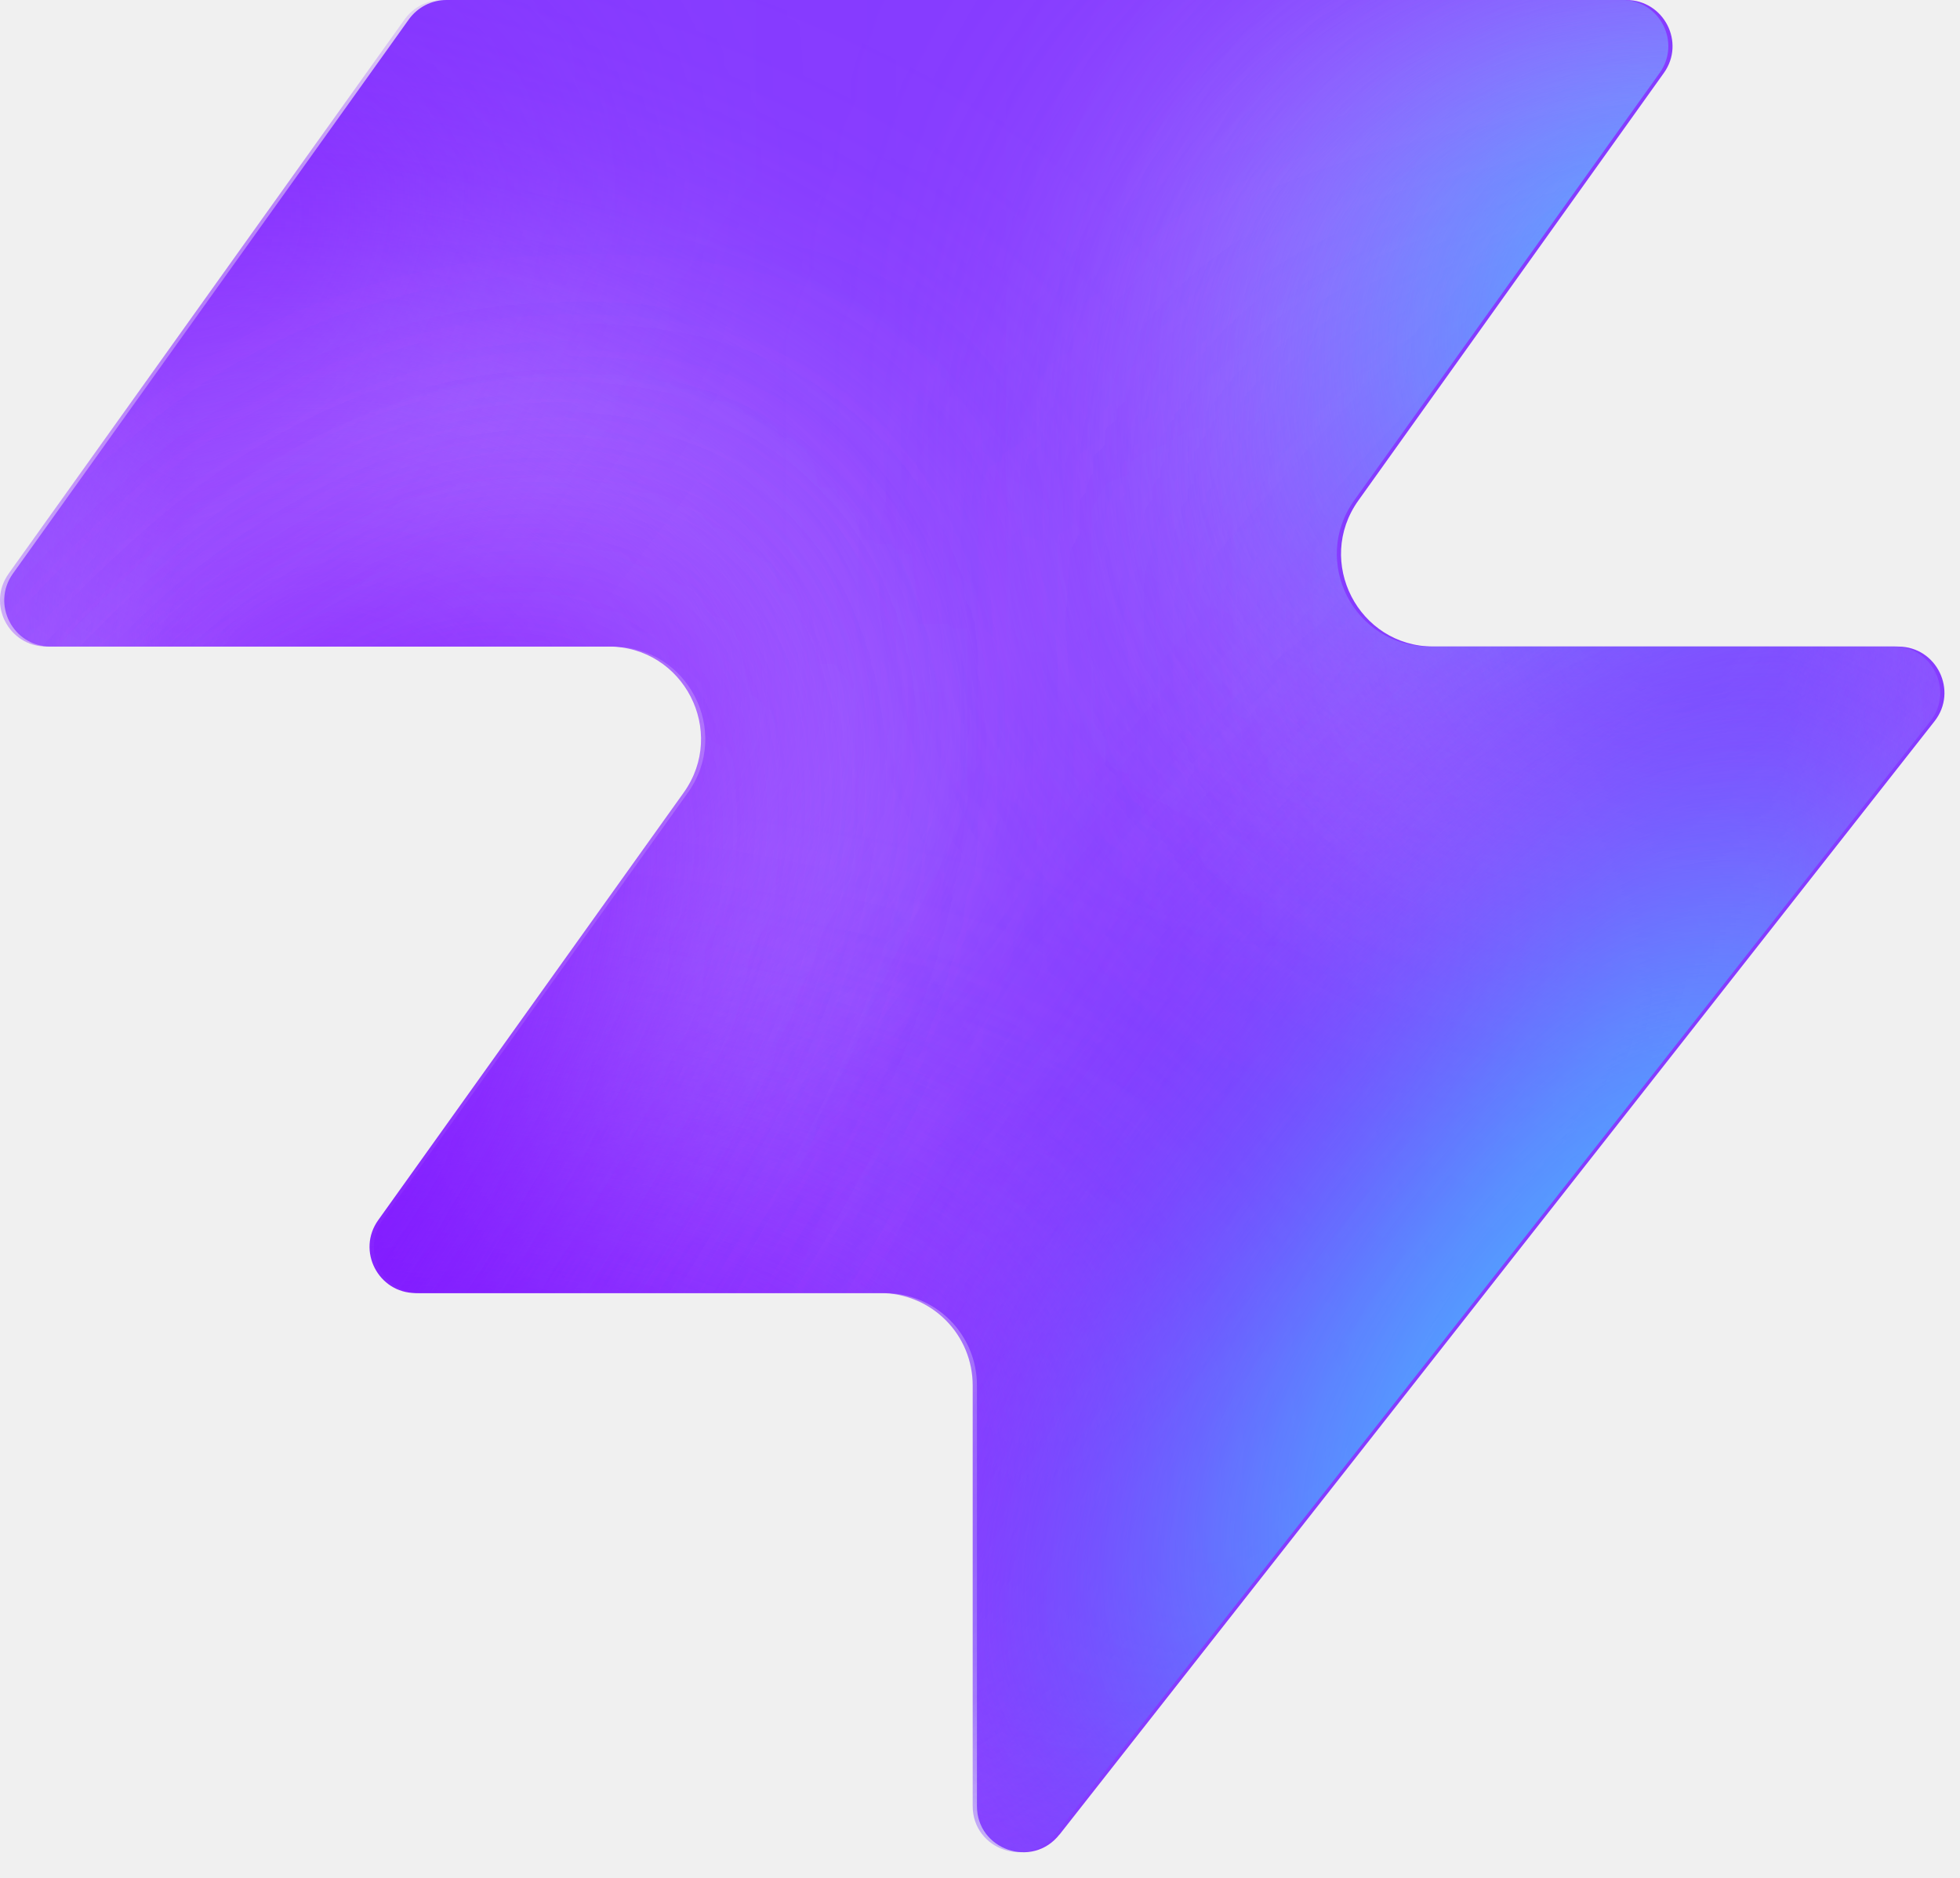
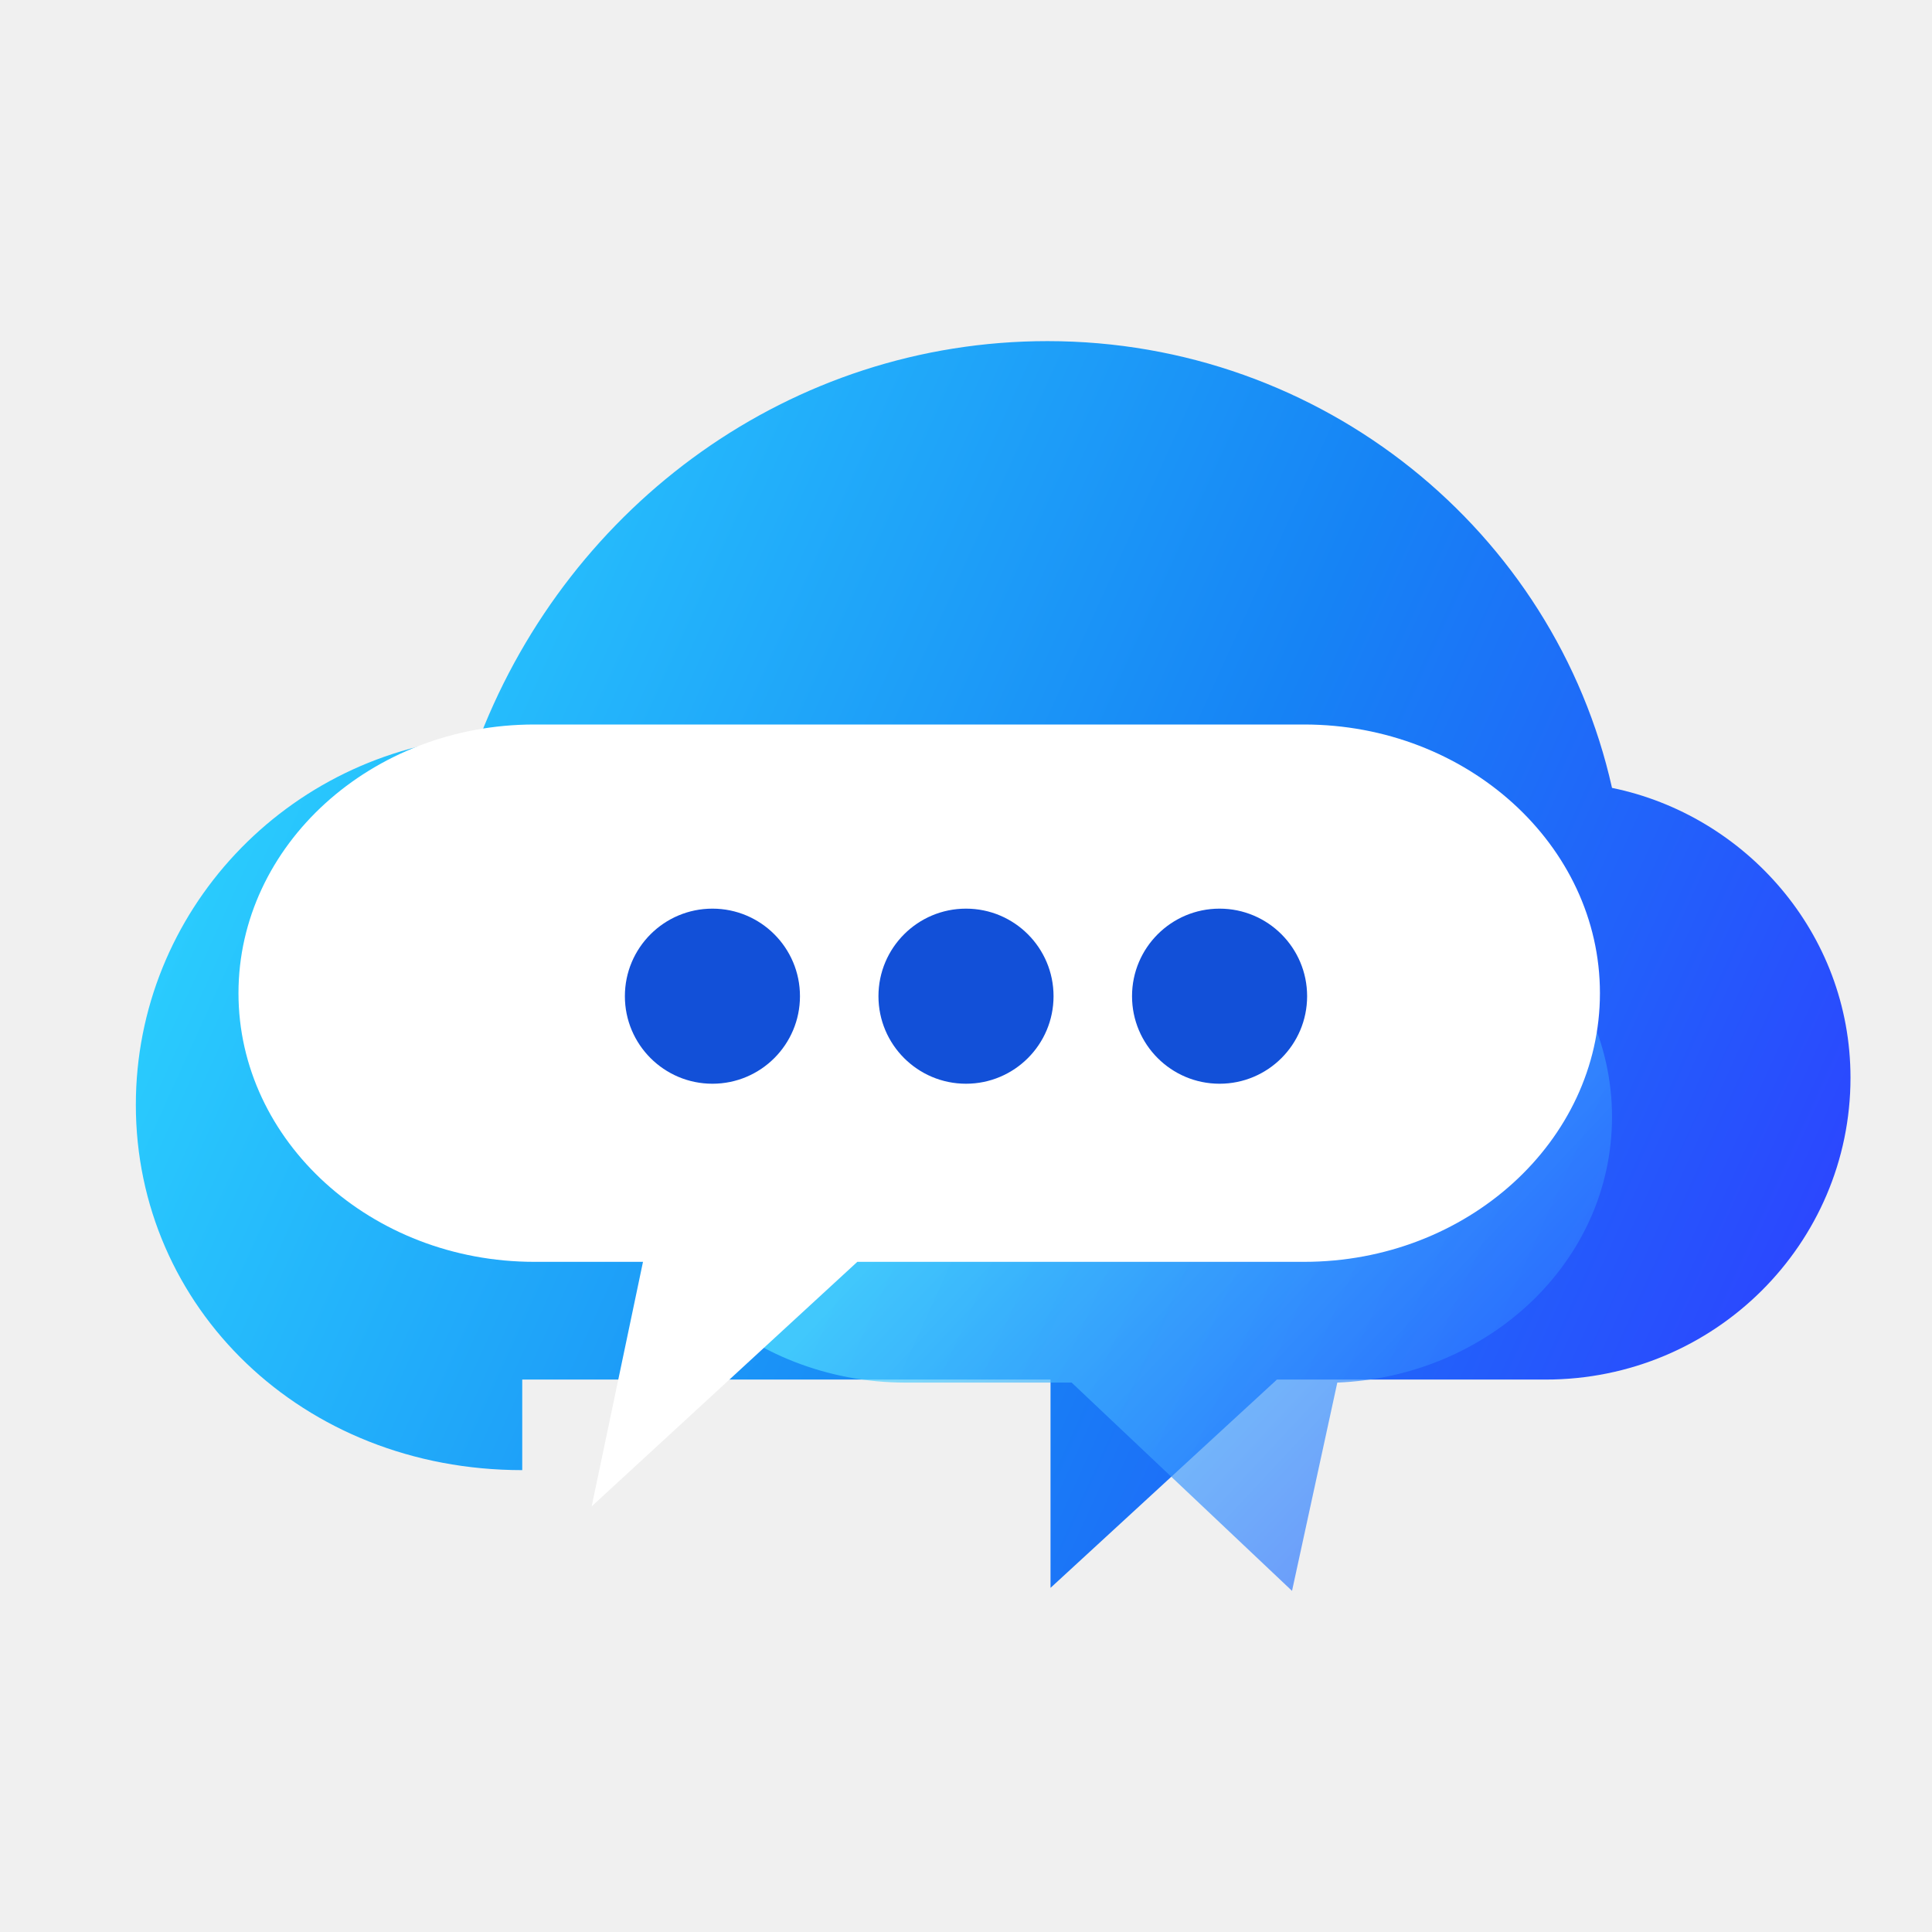
- <svg xmlns="http://www.w3.org/2000/svg" width="48" height="46" fill="none" viewBox="0 0 48 46">
-   <path fill="#863bff" d="M25.946 44.938c-.664.845-2.021.375-2.021-.698V33.937a2.26 2.26 0 0 0-2.262-2.262H10.287c-.92 0-1.456-1.04-.92-1.788l7.48-10.471c1.07-1.497 0-3.578-1.842-3.578H1.237c-.92 0-1.456-1.04-.92-1.788L10.013.474c.214-.297.556-.474.92-.474h28.894c.92 0 1.456 1.04.92 1.788l-7.48 10.471c-1.07 1.498 0 3.579 1.842 3.579h11.377c.943 0 1.473 1.088.89 1.83L25.947 44.94z" style="fill:#863bff;fill:color(display-p3 .525 .23 1);fill-opacity:1" />
-   <mask id="a" width="48" height="46" x="0" y="0" maskUnits="userSpaceOnUse" style="mask-type:alpha">
-     <path fill="#000" d="M25.842 44.938c-.664.844-2.021.375-2.021-.698V33.937a2.26 2.26 0 0 0-2.262-2.262H10.183c-.92 0-1.456-1.04-.92-1.788l7.48-10.471c1.07-1.498 0-3.579-1.842-3.579H1.133c-.92 0-1.456-1.04-.92-1.787L9.91.473c.214-.297.556-.474.92-.474h28.894c.92 0 1.456 1.04.92 1.788l-7.48 10.471c-1.07 1.498 0 3.578 1.842 3.578h11.377c.943 0 1.473 1.088.89 1.832L25.843 44.94z" style="fill:#000;fill-opacity:1" />
-   </mask>
-   <g mask="url(#a)">
-     <g filter="url(#b)">
-       <ellipse cx="5.508" cy="14.704" fill="#ede6ff" rx="5.508" ry="14.704" style="fill:#ede6ff;fill:color(display-p3 .927 .903 1);fill-opacity:1" transform="matrix(.00324 1 1 -.00324 -4.47 31.516)" />
-     </g>
-     <g filter="url(#c)">
-       <ellipse cx="10.399" cy="29.851" fill="#ede6ff" rx="10.399" ry="29.851" style="fill:#ede6ff;fill:color(display-p3 .927 .903 1);fill-opacity:1" transform="matrix(.00324 1 1 -.00324 -39.328 7.883)" />
-     </g>
-     <g filter="url(#d)">
-       <ellipse cx="5.508" cy="30.487" fill="#7e14ff" rx="5.508" ry="30.487" style="fill:#7e14ff;fill:color(display-p3 .492 .077 1);fill-opacity:1" transform="rotate(89.814 -25.913 -14.639)scale(1 -1)" />
-     </g>
-     <g filter="url(#e)">
-       <ellipse cx="5.508" cy="30.599" fill="#7e14ff" rx="5.508" ry="30.599" style="fill:#7e14ff;fill:color(display-p3 .492 .077 1);fill-opacity:1" transform="rotate(89.814 -32.644 -3.334)scale(1 -1)" />
-     </g>
-     <g filter="url(#f)">
-       <ellipse cx="5.508" cy="30.599" fill="#7e14ff" rx="5.508" ry="30.599" style="fill:#7e14ff;fill:color(display-p3 .492 .077 1);fill-opacity:1" transform="matrix(.00324 1 1 -.00324 -34.34 30.47)" />
-     </g>
-     <g filter="url(#g)">
-       <ellipse cx="14.072" cy="22.078" fill="#ede6ff" rx="14.072" ry="22.078" style="fill:#ede6ff;fill:color(display-p3 .927 .903 1);fill-opacity:1" transform="rotate(93.35 24.506 48.493)scale(-1 1)" />
-     </g>
-     <g filter="url(#h)">
-       <ellipse cx="3.47" cy="21.501" fill="#7e14ff" rx="3.47" ry="21.501" style="fill:#7e14ff;fill:color(display-p3 .492 .077 1);fill-opacity:1" transform="rotate(89.009 28.708 47.59)scale(-1 1)" />
-     </g>
-     <g filter="url(#i)">
-       <ellipse cx="3.47" cy="21.501" fill="#7e14ff" rx="3.47" ry="21.501" style="fill:#7e14ff;fill:color(display-p3 .492 .077 1);fill-opacity:1" transform="rotate(89.009 28.708 47.59)scale(-1 1)" />
-     </g>
-     <g filter="url(#j)">
-       <ellipse cx=".387" cy="8.972" fill="#7e14ff" rx="4.407" ry="29.108" style="fill:#7e14ff;fill:color(display-p3 .492 .077 1);fill-opacity:1" transform="rotate(39.51 .387 8.972)" />
-     </g>
-     <g filter="url(#k)">
-       <ellipse cx="47.523" cy="-6.092" fill="#7e14ff" rx="4.407" ry="29.108" style="fill:#7e14ff;fill:color(display-p3 .492 .077 1);fill-opacity:1" transform="rotate(37.892 47.523 -6.092)" />
-     </g>
-     <g filter="url(#l)">
-       <ellipse cx="41.412" cy="6.333" fill="#47bfff" rx="5.971" ry="9.665" style="fill:#47bfff;fill:color(display-p3 .28 .748 1);fill-opacity:1" transform="rotate(37.892 41.412 6.333)" />
-     </g>
-     <g filter="url(#m)">
-       <ellipse cx="-1.879" cy="38.332" fill="#7e14ff" rx="4.407" ry="29.108" style="fill:#7e14ff;fill:color(display-p3 .492 .077 1);fill-opacity:1" transform="rotate(37.892 -1.88 38.332)" />
-     </g>
-     <g filter="url(#n)">
-       <ellipse cx="-1.879" cy="38.332" fill="#7e14ff" rx="4.407" ry="29.108" style="fill:#7e14ff;fill:color(display-p3 .492 .077 1);fill-opacity:1" transform="rotate(37.892 -1.88 38.332)" />
-     </g>
-     <g filter="url(#o)">
-       <ellipse cx="35.651" cy="29.907" fill="#7e14ff" rx="4.407" ry="29.108" style="fill:#7e14ff;fill:color(display-p3 .492 .077 1);fill-opacity:1" transform="rotate(37.892 35.651 29.907)" />
-     </g>
-     <g filter="url(#p)">
-       <ellipse cx="38.418" cy="32.4" fill="#47bfff" rx="5.971" ry="15.297" style="fill:#47bfff;fill:color(display-p3 .28 .748 1);fill-opacity:1" transform="rotate(37.892 38.418 32.4)" />
-     </g>
-   </g>
+ <svg xmlns="http://www.w3.org/2000/svg" viewBox="0 0 64 64" role="img" aria-label="CloudComment">
  <defs>
-     <filter id="b" width="60.045" height="41.654" x="-19.77" y="16.149" color-interpolation-filters="sRGB" filterUnits="userSpaceOnUse">
-       <feFlood flood-opacity="0" result="BackgroundImageFix" />
-       <feBlend in="SourceGraphic" in2="BackgroundImageFix" result="shape" />
-       <feGaussianBlur result="effect1_foregroundBlur_2002_17158" stdDeviation="7.659" />
-     </filter>
-     <filter id="c" width="90.34" height="51.437" x="-54.613" y="-7.533" color-interpolation-filters="sRGB" filterUnits="userSpaceOnUse">
-       <feFlood flood-opacity="0" result="BackgroundImageFix" />
-       <feBlend in="SourceGraphic" in2="BackgroundImageFix" result="shape" />
-       <feGaussianBlur result="effect1_foregroundBlur_2002_17158" stdDeviation="7.659" />
-     </filter>
-     <filter id="d" width="79.355" height="29.4" x="-49.64" y="2.03" color-interpolation-filters="sRGB" filterUnits="userSpaceOnUse">
-       <feFlood flood-opacity="0" result="BackgroundImageFix" />
-       <feBlend in="SourceGraphic" in2="BackgroundImageFix" result="shape" />
-       <feGaussianBlur result="effect1_foregroundBlur_2002_17158" stdDeviation="4.596" />
-     </filter>
-     <filter id="e" width="79.579" height="29.4" x="-45.045" y="20.029" color-interpolation-filters="sRGB" filterUnits="userSpaceOnUse">
-       <feFlood flood-opacity="0" result="BackgroundImageFix" />
-       <feBlend in="SourceGraphic" in2="BackgroundImageFix" result="shape" />
-       <feGaussianBlur result="effect1_foregroundBlur_2002_17158" stdDeviation="4.596" />
-     </filter>
-     <filter id="f" width="79.579" height="29.4" x="-43.513" y="21.178" color-interpolation-filters="sRGB" filterUnits="userSpaceOnUse">
-       <feFlood flood-opacity="0" result="BackgroundImageFix" />
-       <feBlend in="SourceGraphic" in2="BackgroundImageFix" result="shape" />
-       <feGaussianBlur result="effect1_foregroundBlur_2002_17158" stdDeviation="4.596" />
-     </filter>
-     <filter id="g" width="74.749" height="58.852" x="15.756" y="-17.901" color-interpolation-filters="sRGB" filterUnits="userSpaceOnUse">
-       <feFlood flood-opacity="0" result="BackgroundImageFix" />
-       <feBlend in="SourceGraphic" in2="BackgroundImageFix" result="shape" />
-       <feGaussianBlur result="effect1_foregroundBlur_2002_17158" stdDeviation="7.659" />
-     </filter>
-     <filter id="h" width="61.377" height="25.362" x="23.548" y="2.284" color-interpolation-filters="sRGB" filterUnits="userSpaceOnUse">
-       <feFlood flood-opacity="0" result="BackgroundImageFix" />
-       <feBlend in="SourceGraphic" in2="BackgroundImageFix" result="shape" />
-       <feGaussianBlur result="effect1_foregroundBlur_2002_17158" stdDeviation="4.596" />
-     </filter>
-     <filter id="i" width="61.377" height="25.362" x="23.548" y="2.284" color-interpolation-filters="sRGB" filterUnits="userSpaceOnUse">
-       <feFlood flood-opacity="0" result="BackgroundImageFix" />
-       <feBlend in="SourceGraphic" in2="BackgroundImageFix" result="shape" />
-       <feGaussianBlur result="effect1_foregroundBlur_2002_17158" stdDeviation="4.596" />
-     </filter>
-     <filter id="j" width="56.045" height="63.649" x="-27.636" y="-22.853" color-interpolation-filters="sRGB" filterUnits="userSpaceOnUse">
-       <feFlood flood-opacity="0" result="BackgroundImageFix" />
-       <feBlend in="SourceGraphic" in2="BackgroundImageFix" result="shape" />
-       <feGaussianBlur result="effect1_foregroundBlur_2002_17158" stdDeviation="4.596" />
-     </filter>
-     <filter id="k" width="54.814" height="64.646" x="20.116" y="-38.415" color-interpolation-filters="sRGB" filterUnits="userSpaceOnUse">
-       <feFlood flood-opacity="0" result="BackgroundImageFix" />
-       <feBlend in="SourceGraphic" in2="BackgroundImageFix" result="shape" />
-       <feGaussianBlur result="effect1_foregroundBlur_2002_17158" stdDeviation="4.596" />
-     </filter>
-     <filter id="l" width="33.541" height="35.313" x="24.641" y="-11.323" color-interpolation-filters="sRGB" filterUnits="userSpaceOnUse">
-       <feFlood flood-opacity="0" result="BackgroundImageFix" />
-       <feBlend in="SourceGraphic" in2="BackgroundImageFix" result="shape" />
-       <feGaussianBlur result="effect1_foregroundBlur_2002_17158" stdDeviation="4.596" />
-     </filter>
-     <filter id="m" width="54.814" height="64.646" x="-29.286" y="6.009" color-interpolation-filters="sRGB" filterUnits="userSpaceOnUse">
-       <feFlood flood-opacity="0" result="BackgroundImageFix" />
-       <feBlend in="SourceGraphic" in2="BackgroundImageFix" result="shape" />
-       <feGaussianBlur result="effect1_foregroundBlur_2002_17158" stdDeviation="4.596" />
-     </filter>
-     <filter id="n" width="54.814" height="64.646" x="-29.286" y="6.009" color-interpolation-filters="sRGB" filterUnits="userSpaceOnUse">
-       <feFlood flood-opacity="0" result="BackgroundImageFix" />
-       <feBlend in="SourceGraphic" in2="BackgroundImageFix" result="shape" />
-       <feGaussianBlur result="effect1_foregroundBlur_2002_17158" stdDeviation="4.596" />
-     </filter>
-     <filter id="o" width="54.814" height="64.646" x="8.244" y="-2.416" color-interpolation-filters="sRGB" filterUnits="userSpaceOnUse">
-       <feFlood flood-opacity="0" result="BackgroundImageFix" />
-       <feBlend in="SourceGraphic" in2="BackgroundImageFix" result="shape" />
-       <feGaussianBlur result="effect1_foregroundBlur_2002_17158" stdDeviation="4.596" />
-     </filter>
-     <filter id="p" width="39.409" height="43.623" x="18.713" y="10.588" color-interpolation-filters="sRGB" filterUnits="userSpaceOnUse">
-       <feFlood flood-opacity="0" result="BackgroundImageFix" />
-       <feBlend in="SourceGraphic" in2="BackgroundImageFix" result="shape" />
-       <feGaussianBlur result="effect1_foregroundBlur_2002_17158" stdDeviation="4.596" />
-     </filter>
+     <linearGradient id="cloud-gradient" x1="5" x2="60" y1="21" y2="46" gradientUnits="userSpaceOnUse">
+       <stop offset="0" stop-color="#2dd7ff" />
+       <stop offset="0.58" stop-color="#1683f5" />
+       <stop offset="1" stop-color="#2d42ff" />
+     </linearGradient>
+     <linearGradient id="bubble-gradient" x1="35" x2="50" y1="35" y2="49" gradientUnits="userSpaceOnUse">
+       <stop offset="0" stop-color="#53e2ff" />
+       <stop offset="1" stop-color="#2868ff" />
+     </linearGradient>
  </defs>
+   <path fill="url(#cloud-gradient)" d="M17.3 48.7C10 48.7 4.5 43.3 4.5 36.6c0-6.4 5-11.7 11.4-12.2C18.9 16.7 26.2 11.3 34.7 11.3c9.1 0 16.8 6.3 18.7 14.8 4.4.9 7.9 4.8 7.9 9.6 0 5.5-4.5 10-10.1 10H42.3l-7.5 6.9v-6.9H17.3Z" />
+   <path fill="url(#bubble-gradient)" opacity=".68" d="M36.3 28.2h7.6c5.2 0 9.5 3.9 9.5 8.8 0 4.8-4.1 8.6-9.1 8.8l-1.5 6.9-7.3-6.9H30c-5.2 0-9.5-3.9-9.5-8.8s4.3-8.8 9.5-8.8h6.3Z" />
+   <path fill="#fff" d="M17.7 24h25.5c5.4 0 9.8 4 9.8 8.9s-4.4 8.9-9.8 8.9H28.4l-8.8 8.1 1.7-8.1h-3.6c-5.4 0-9.8-4-9.8-8.9S12.3 24 17.7 24Z" />
+   <circle cx="23.6" cy="33" r="2.9" fill="#1250d8" />
+   <circle cx="32" cy="33" r="2.9" fill="#1250d8" />
+   <circle cx="40.4" cy="33" r="2.9" fill="#1250d8" />
</svg>
